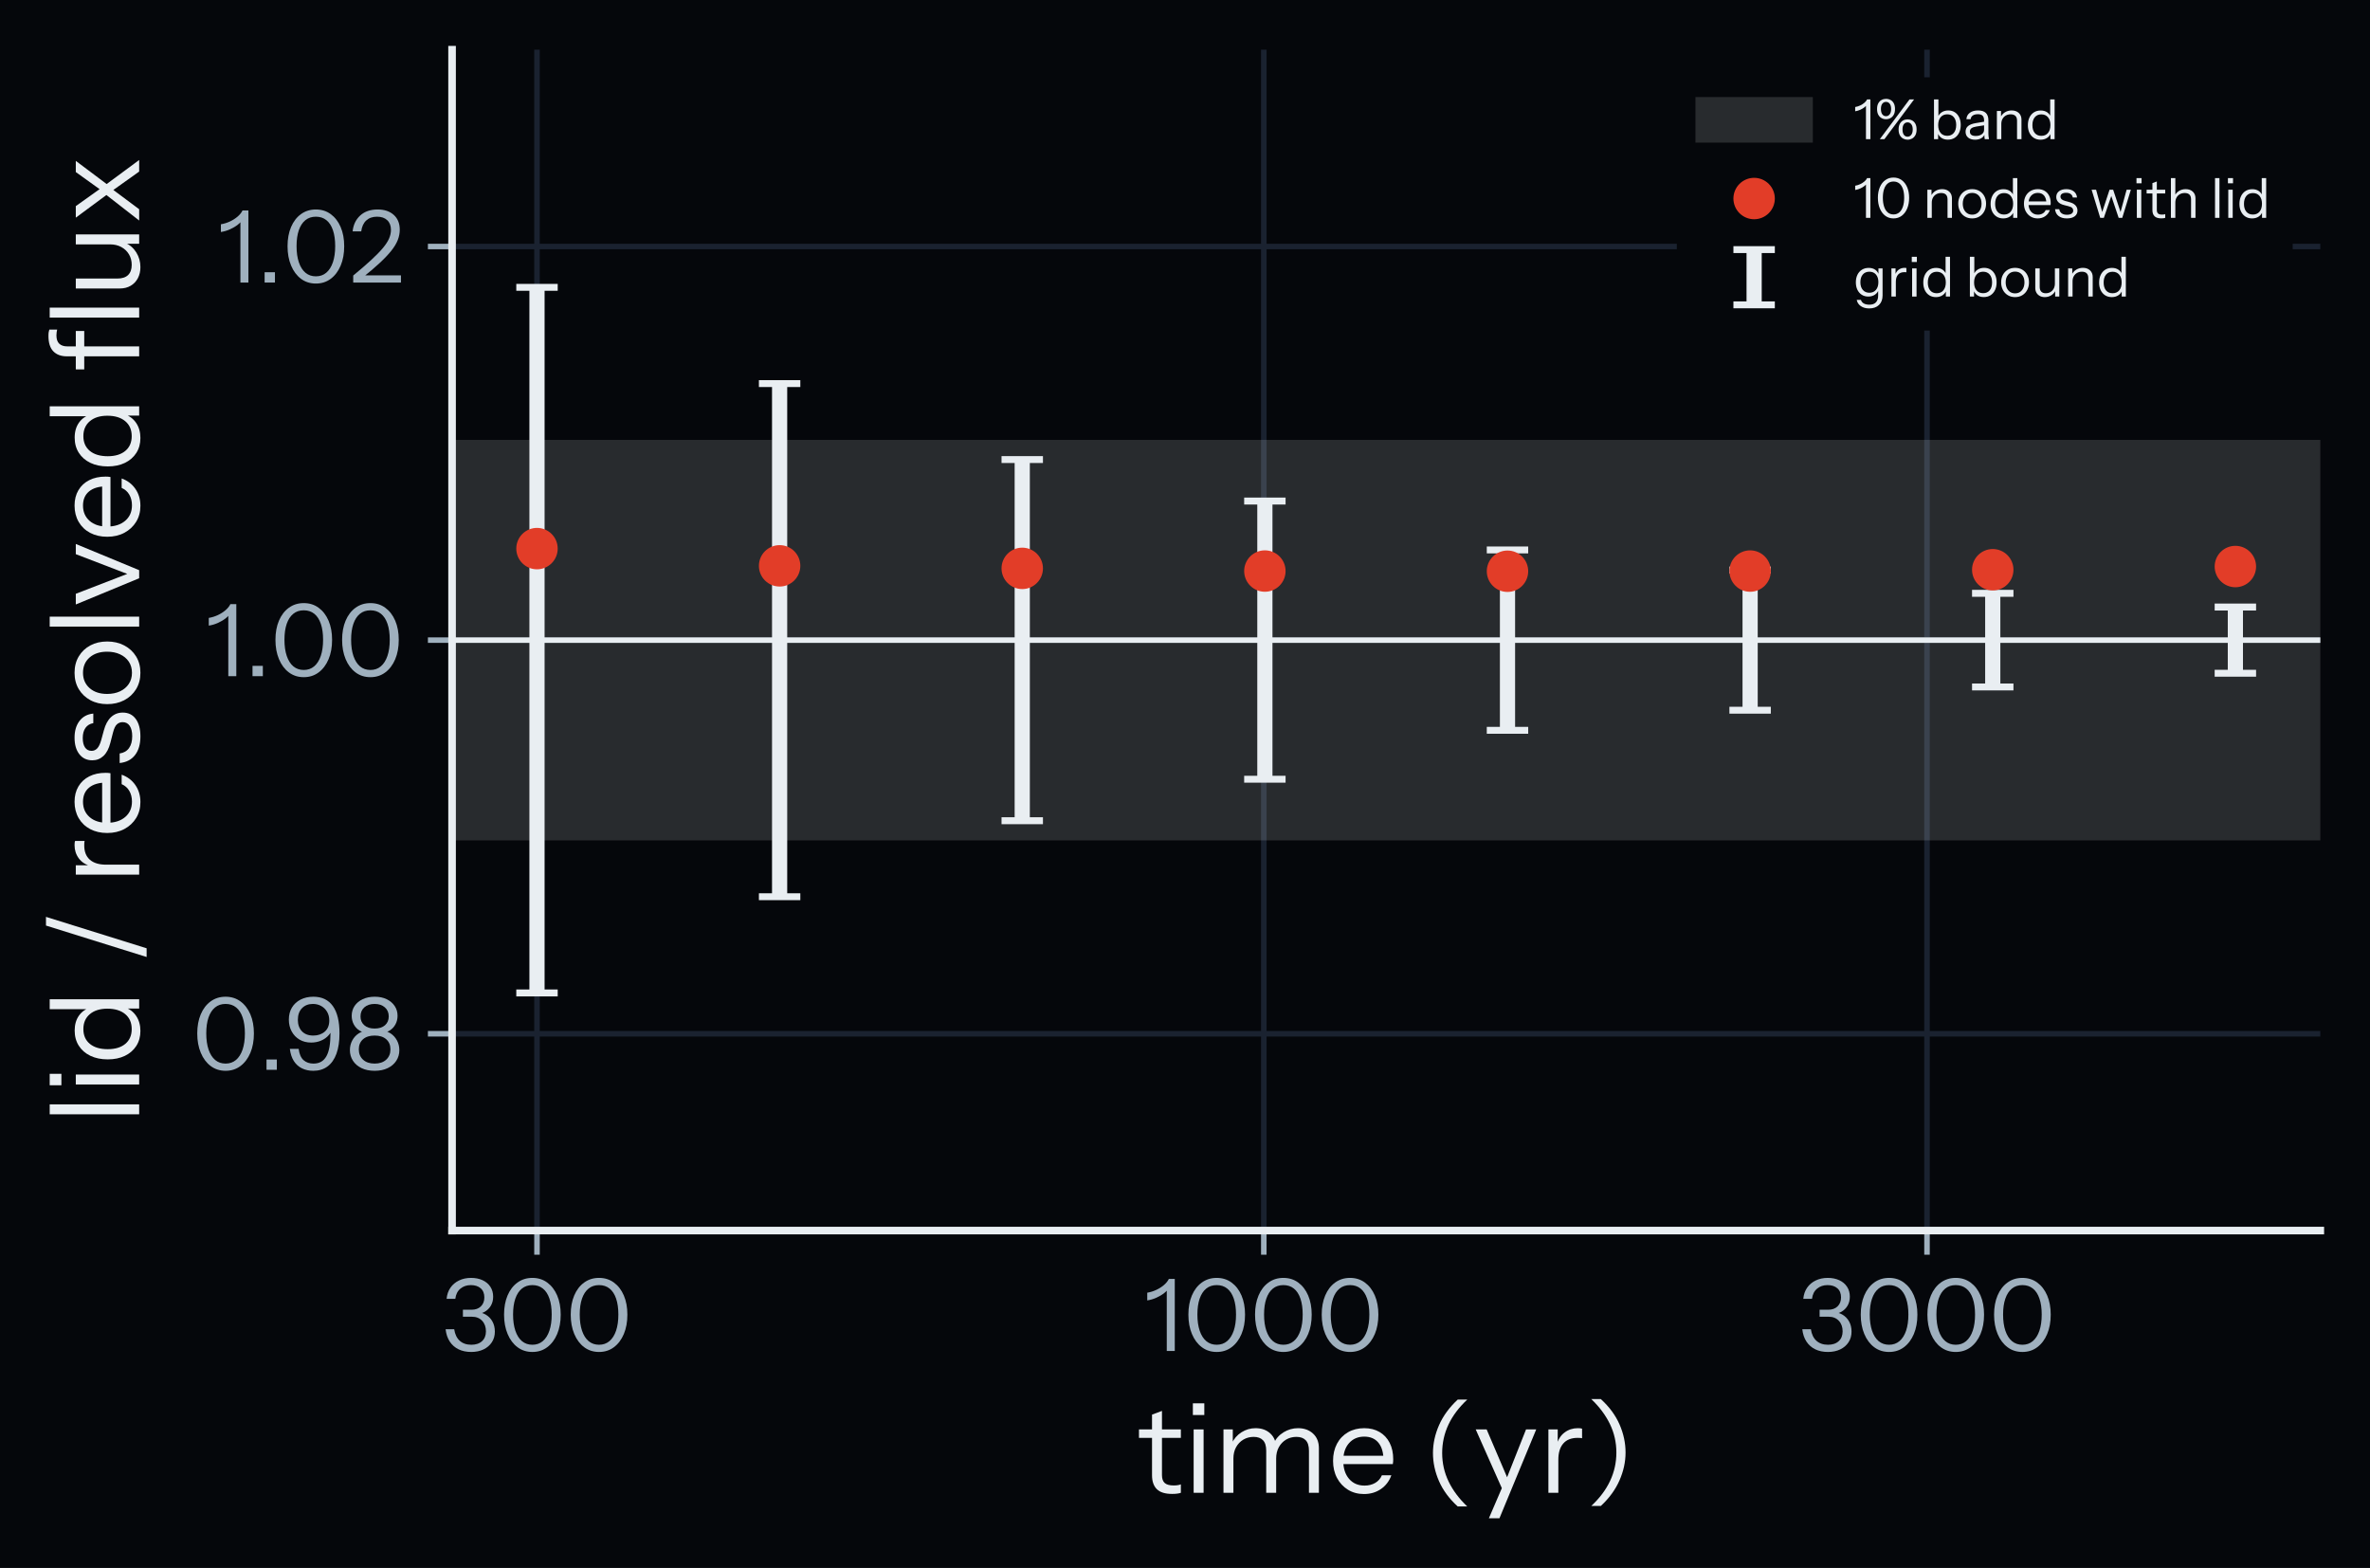
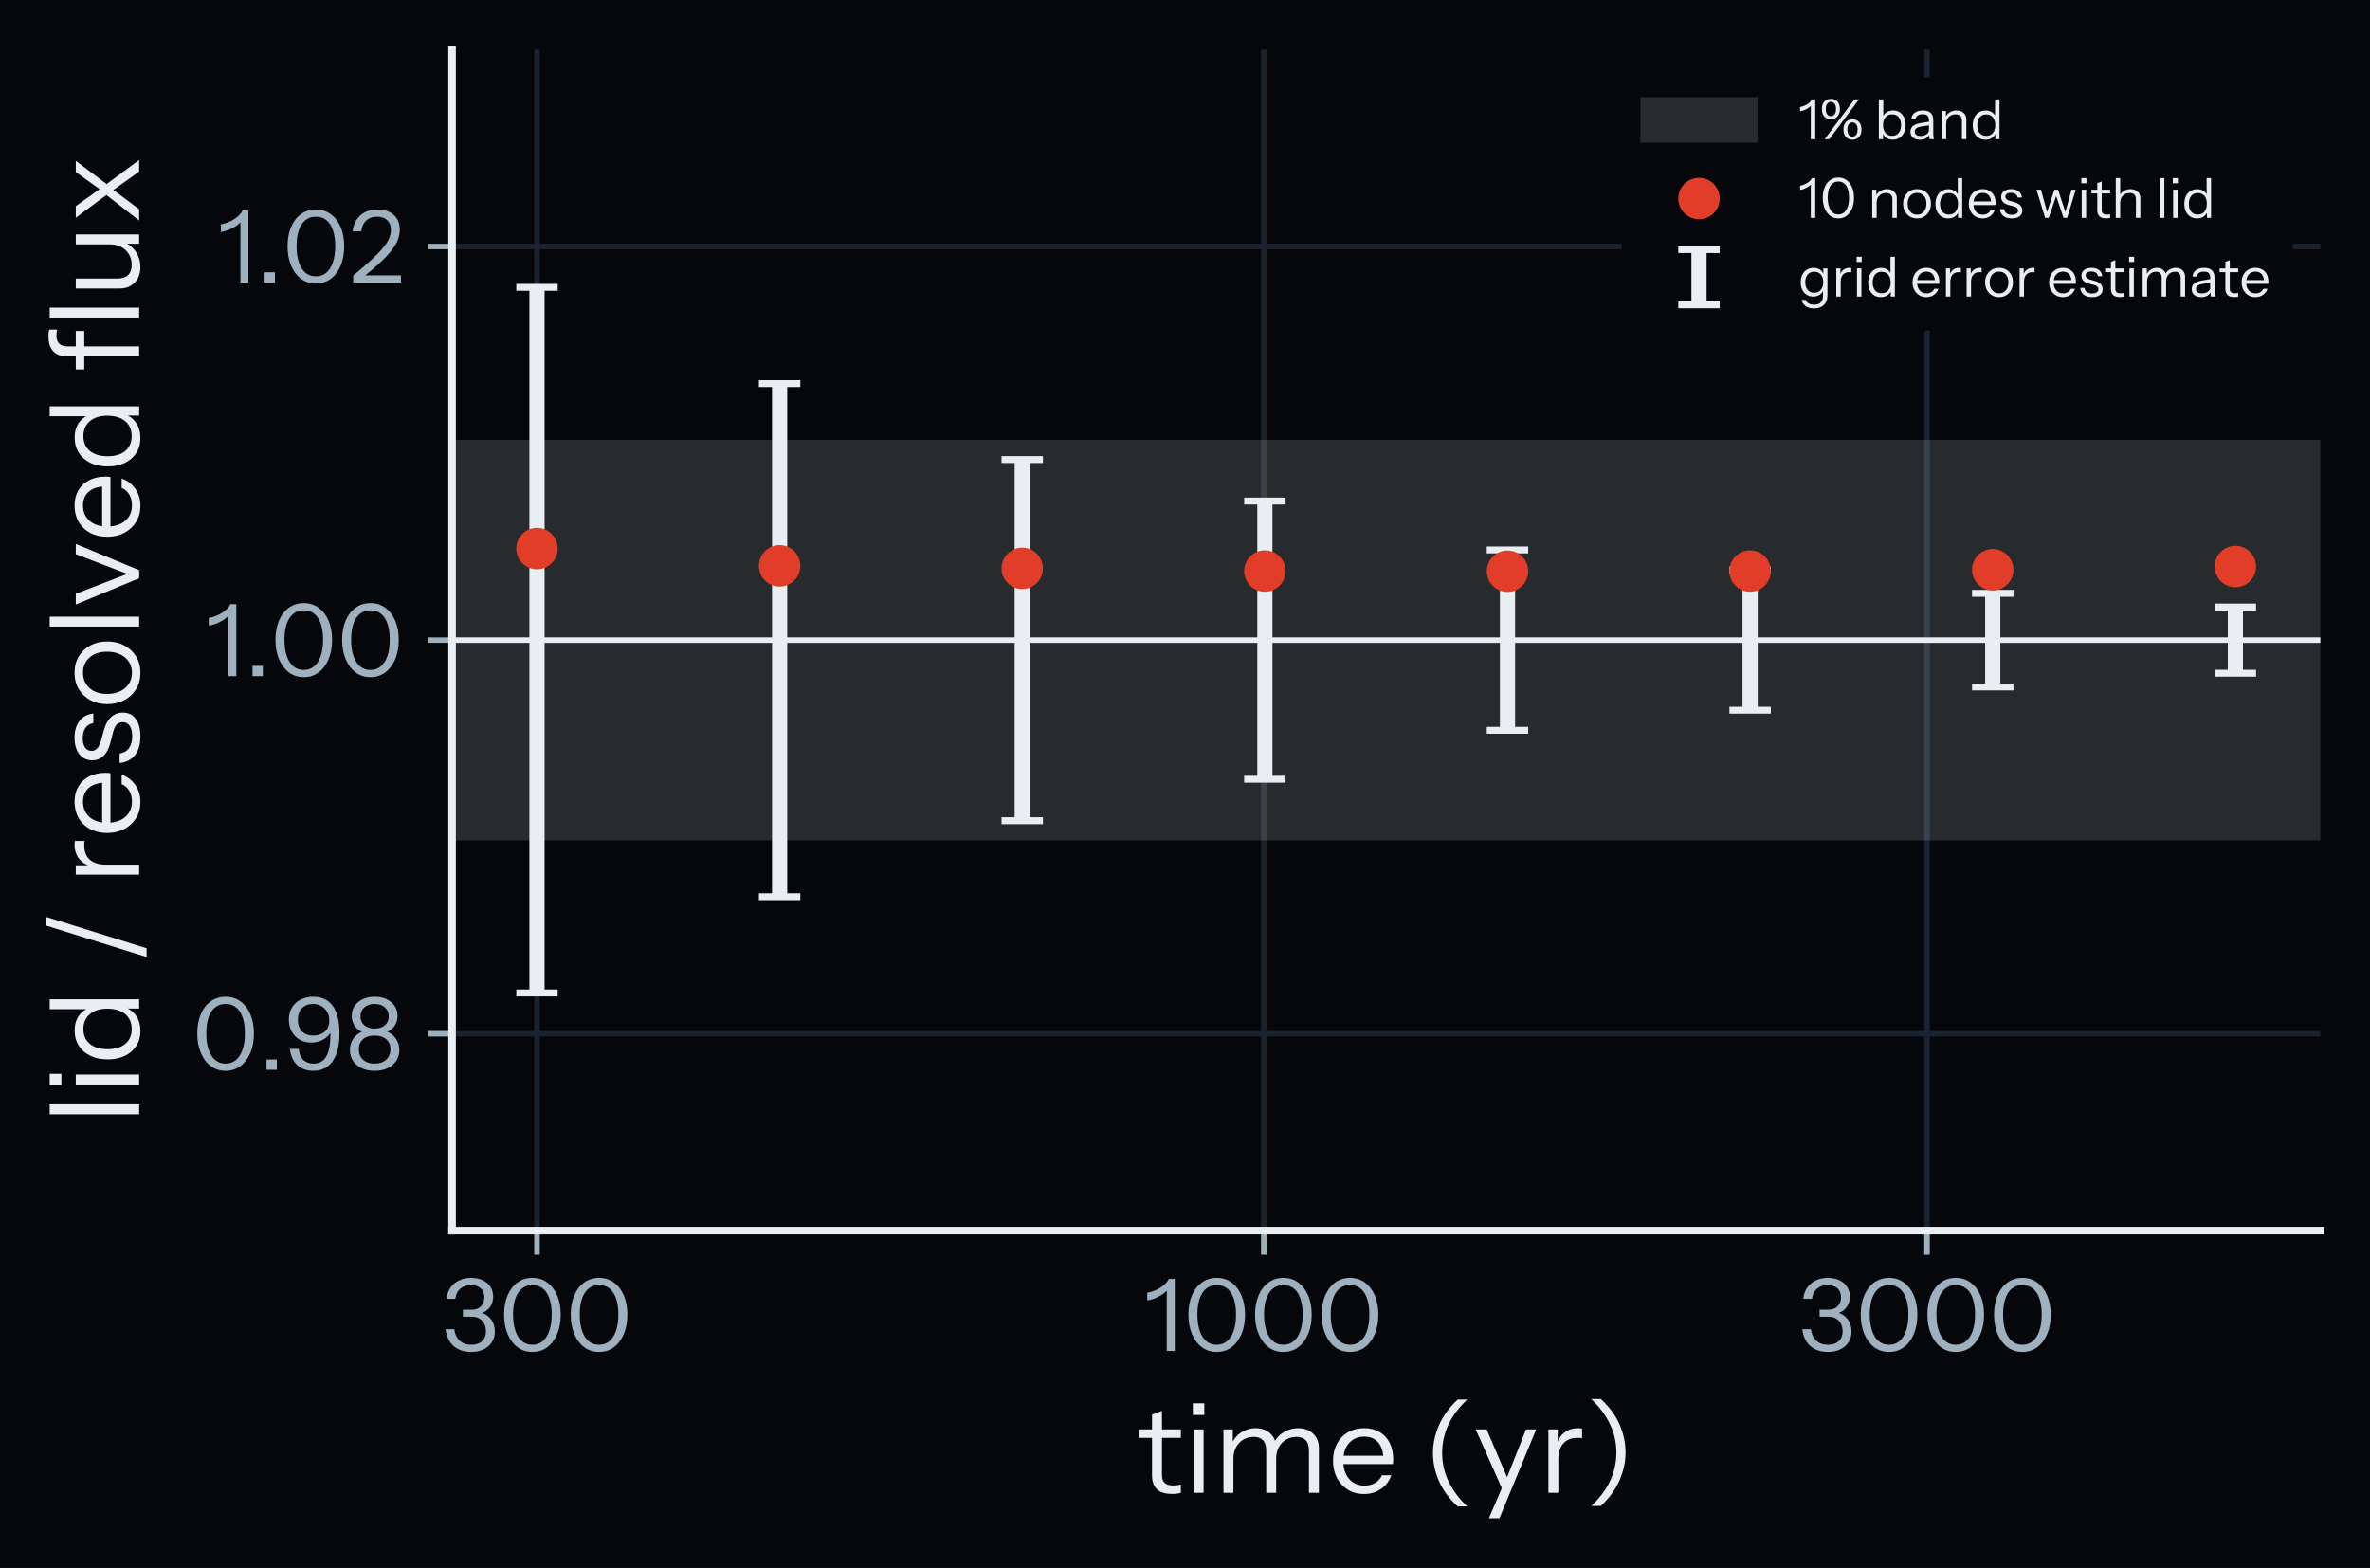
<svg xmlns="http://www.w3.org/2000/svg" xmlns:xlink="http://www.w3.org/1999/xlink" width="343.323pt" height="227.137pt" viewBox="0 0 343.323 227.137" version="1.1">
  <defs>
    <style type="text/css">*{stroke-linejoin: round; stroke-linecap: butt}</style>
  </defs>
  <g id="figure_1">
    <g id="patch_1">
      <path d="M 0 227.137  L 343.323 227.137  L 343.323 0  L 0 0  z " style="fill: #05070b" />
    </g>
    <g id="axes_1">
      <g id="patch_2">
        <path d="M 65.488 178.262  L 336.123 178.262  L 336.123 7.2  L 65.488 7.2  z " style="fill: #05070b" />
      </g>
      <g id="matplotlib.axis_1">
        <g id="xtick_1">
          <g id="line2d_1">
            <path d="M 77.79 178.262  L 77.79 7.2  " clip-path="url(#pdb73a32be3)" style="fill: none; stroke: #1a2230; stroke-width: 0.8; stroke-linecap: square" />
          </g>
          <g id="line2d_2">
            <defs>
              <path id="m2e974000b8" d="M 0 0  L 0 3.5  " style="stroke: #9fb0be; stroke-width: 0.8" />
            </defs>
            <g>
              <use xlink:href="#m2e974000b8" x="77.79" y="178.262" style="fill: #9fb0be; stroke: #9fb0be; stroke-width: 0.8" />
            </g>
          </g>
          <g id="text_1">
            <g style="fill: #9fb0be" transform="translate(63.97157 195.7018) scale(0.145 -0.145)">
              <defs>
                <path id="InstrumentSans-Regular-33" d="M 1894 -64  Q 1434 -64 1085 105  Q 736 275 521 601  Q 307 928 256 1389  L 806 1389  Q 877 909 1158 653  Q 1440 397 1901 397  Q 2336 397 2585 627  Q 2835 858 2835 1254  Q 2835 1670 2592 1929  Q 2349 2189 1939 2189  L 1363 2189  L 1363 2637  L 1920 2637  Q 2291 2637 2512 2851  Q 2733 3066 2733 3424  Q 2733 3802 2499 4006  Q 2266 4211 1869 4211  Q 1478 4211 1203 3984  Q 928 3757 877 3334  L 320 3334  Q 358 3744 563 4041  Q 768 4339 1110 4505  Q 1453 4672 1882 4672  Q 2298 4672 2618 4525  Q 2938 4378 3117 4106  Q 3296 3834 3296 3469  Q 3296 3142 3149 2892  Q 3002 2643 2749 2502  Q 2496 2362 2170 2362  L 2131 2496  Q 2522 2496 2806 2333  Q 3091 2170 3248 1888  Q 3405 1606 3405 1235  Q 3405 851 3213 556  Q 3021 262 2681 99  Q 2342 -64 1894 -64  z " transform="scale(0.015625)" />
                <path id="InstrumentSans-Regular-30" d="M 2131 -64  Q 1587 -64 1180 240  Q 774 544 547 1085  Q 320 1626 320 2323  Q 320 3021 544 3549  Q 768 4077 1177 4374  Q 1587 4672 2131 4672  Q 2675 4672 3081 4374  Q 3488 4077 3715 3549  Q 3942 3021 3942 2323  Q 3942 1619 3715 1081  Q 3488 544 3081 240  Q 2675 -64 2131 -64  z M 2131 397  Q 2522 397 2797 630  Q 3072 864 3219 1296  Q 3366 1728 3366 2330  Q 3366 2925 3222 3347  Q 3078 3770 2803 3990  Q 2528 4211 2131 4211  Q 1734 4211 1459 3987  Q 1184 3763 1040 3344  Q 896 2925 896 2330  Q 896 1728 1043 1293  Q 1190 858 1465 627  Q 1741 397 2131 397  z " transform="scale(0.015625)" />
              </defs>
              <use xlink:href="#InstrumentSans-Regular-33" />
              <use xlink:href="#InstrumentSans-Regular-30" transform="translate(57.39999 0)" />
              <use xlink:href="#InstrumentSans-Regular-30" transform="translate(124 0)" />
            </g>
          </g>
        </g>
        <g id="xtick_2">
          <g id="line2d_3">
            <path d="M 183.076 178.262  L 183.076 7.2  " clip-path="url(#pdb73a32be3)" style="fill: none; stroke: #1a2230; stroke-width: 0.8; stroke-linecap: square" />
          </g>
          <g id="line2d_4">
            <g>
              <use xlink:href="#m2e974000b8" x="183.076" y="178.262" style="fill: #9fb0be; stroke: #9fb0be; stroke-width: 0.8" />
            </g>
          </g>
          <g id="text_2">
            <g style="fill: #9fb0be" transform="translate(165.758 195.7018) scale(0.145 -0.145)">
              <defs>
                <path id="InstrumentSans-Regular-31" d="M 1440 0  L 1440 4083  L 1574 4051  Q 1498 3878 1280 3705  Q 1062 3533 777 3405  Q 493 3277 192 3232  L 192 3725  Q 493 3776 768 3904  Q 1043 4032 1257 4214  Q 1472 4397 1574 4608  L 1952 4608  L 1952 0  L 1440 0  z " transform="scale(0.015625)" />
              </defs>
              <use xlink:href="#InstrumentSans-Regular-31" />
              <use xlink:href="#InstrumentSans-Regular-30" transform="translate(39.09999 0)" />
              <use xlink:href="#InstrumentSans-Regular-30" transform="translate(105.7 0)" />
              <use xlink:href="#InstrumentSans-Regular-30" transform="translate(172.3 0)" />
            </g>
          </g>
        </g>
        <g id="xtick_3">
          <g id="line2d_5">
            <path d="M 279.15 178.262  L 279.15 7.2  " clip-path="url(#pdb73a32be3)" style="fill: none; stroke: #1a2230; stroke-width: 0.8; stroke-linecap: square" />
          </g>
          <g id="line2d_6">
            <g>
              <use xlink:href="#m2e974000b8" x="279.15" y="178.262" style="fill: #9fb0be; stroke: #9fb0be; stroke-width: 0.8" />
            </g>
          </g>
          <g id="text_3">
            <g style="fill: #9fb0be" transform="translate(260.5035 195.7018) scale(0.145 -0.145)">
              <use xlink:href="#InstrumentSans-Regular-33" />
              <use xlink:href="#InstrumentSans-Regular-30" transform="translate(57.39999 0)" />
              <use xlink:href="#InstrumentSans-Regular-30" transform="translate(124 0)" />
              <use xlink:href="#InstrumentSans-Regular-30" transform="translate(190.6 0)" />
            </g>
          </g>
        </g>
        <g id="text_4">
          <g style="fill: #e9eef2" transform="translate(164.6886 216.2474) scale(0.18 -0.18)">
            <defs>
              <path id="InstrumentSans-Regular-74" d="M 1818 -58  Q 1274 -58 1027 188  Q 781 435 781 902  L 781 4026  L 1293 4218  L 1293 909  Q 1293 634 1433 506  Q 1574 378 1894 378  Q 2022 378 2115 394  Q 2208 410 2266 435  L 2266 0  Q 2202 -26 2083 -42  Q 1965 -58 1818 -58  z M 109 2829  L 109 3264  L 2266 3264  L 2266 2829  L 109 2829  z " transform="scale(0.015625)" />
              <path id="InstrumentSans-Regular-69" d="M 512 0  L 512 3264  L 1024 3264  L 1024 0  L 512 0  z M 472 4006  L 472 4608  L 1061 4608  L 1061 4006  L 472 4006  z " transform="scale(0.015625)" />
              <path id="InstrumentSans-Regular-6d" d="M 512 0  L 512 3264  L 992 3264  L 992 2496  L 1024 2496  L 1024 0  L 512 0  z M 2714 0  L 2714 2163  Q 2714 2534 2547 2707  Q 2381 2880 2067 2880  Q 1773 2880 1536 2739  Q 1299 2598 1161 2348  Q 1024 2099 1024 1766  L 941 2541  Q 1107 2906 1440 3117  Q 1773 3328 2163 3328  Q 2637 3328 2931 3049  Q 3226 2771 3226 2298  L 3226 0  L 2714 0  z M 4915 0  L 4915 2163  Q 4915 2534 4748 2707  Q 4582 2880 4269 2880  Q 3974 2880 3737 2739  Q 3501 2598 3363 2348  Q 3226 2099 3226 1766  L 3098 2541  Q 3264 2906 3609 3117  Q 3955 3328 4352 3328  Q 4826 3328 5126 3049  Q 5427 2771 5427 2298  L 5427 0  L 4915 0  z " transform="scale(0.015625)" />
              <path id="InstrumentSans-Regular-65" d="M 1850 -64  Q 1382 -64 1024 157  Q 666 378 461 762  Q 256 1146 256 1645  Q 256 2144 457 2525  Q 659 2906 1024 3117  Q 1389 3328 1862 3328  Q 2317 3328 2653 3129  Q 2989 2931 3171 2572  Q 3354 2214 3354 1728  Q 3354 1664 3350 1606  Q 3347 1549 3334 1478  L 640 1478  L 640 1907  L 3021 1907  L 2854 1670  Q 2854 2259 2595 2576  Q 2336 2893 1862 2893  Q 1376 2893 1078 2557  Q 781 2221 781 1651  Q 781 1069 1078 720  Q 1376 371 1875 371  Q 2189 371 2425 508  Q 2662 646 2771 902  L 3258 902  Q 3098 454 2723 195  Q 2349 -64 1850 -64  z " transform="scale(0.015625)" />
              <path id="InstrumentSans-Regular-20" transform="scale(0.015625)" />
              <path id="InstrumentSans-Regular-28" d="M 1786 -704  Q 1133 -109 822 601  Q 512 1312 512 2048  Q 512 2771 825 3484  Q 1139 4198 1786 4800  L 2278 4800  Q 1632 4198 1309 3510  Q 986 2822 986 2048  Q 986 1267 1318 579  Q 1651 -109 2278 -704  L 1786 -704  z " transform="scale(0.015625)" />
              <path id="InstrumentSans-Regular-79" d="M 794 -1312  L 1523 384  L 1638 563  L 2707 3264  L 3232 3264  L 1338 -1312  L 794 -1312  z M 1581 -32  L 115 3264  L 678 3264  L 1939 314  L 1581 -32  z " transform="scale(0.015625)" />
              <path id="InstrumentSans-Regular-72" d="M 512 0  L 512 3264  L 992 3264  L 992 2432  L 1024 2432  L 1024 0  L 512 0  z M 1024 1702  L 941 2477  Q 1056 2893 1350 3110  Q 1645 3328 2029 3328  Q 2189 3328 2246 3302  L 2246 2810  Q 2214 2822 2156 2825  Q 2099 2829 2016 2829  Q 1530 2829 1277 2537  Q 1024 2246 1024 1702  z " transform="scale(0.015625)" />
              <path id="InstrumentSans-Regular-29" d="M 813 4826  Q 1466 4230 1776 3520  Q 2086 2810 2086 2074  Q 2086 1350 1772 636  Q 1459 -77 813 -678  L 320 -678  Q 966 -77 1289 611  Q 1613 1299 1613 2074  Q 1613 2854 1280 3542  Q 947 4230 320 4826  L 813 4826  z " transform="scale(0.015625)" />
            </defs>
            <use xlink:href="#InstrumentSans-Regular-74" />
            <use xlink:href="#InstrumentSans-Regular-69" transform="translate(37.7 0)" />
            <use xlink:href="#InstrumentSans-Regular-6d" transform="translate(61.69998 0)" />
            <use xlink:href="#InstrumentSans-Regular-65" transform="translate(153.9 0)" />
            <use xlink:href="#InstrumentSans-Regular-20" transform="translate(210.3 0)" />
            <use xlink:href="#InstrumentSans-Regular-28" transform="translate(230.2999 0)" />
            <use xlink:href="#InstrumentSans-Regular-79" transform="translate(270.8999 0)" />
            <use xlink:href="#InstrumentSans-Regular-72" transform="translate(323.1999 0)" />
            <use xlink:href="#InstrumentSans-Regular-29" transform="translate(360.6999 0)" />
          </g>
        </g>
      </g>
      <g id="matplotlib.axis_2">
        <g id="ytick_1">
          <g id="line2d_7">
            <path d="M 65.488 149.752  L 336.123 149.752  " clip-path="url(#pdb73a32be3)" style="fill: none; stroke: #1a2230; stroke-width: 0.8; stroke-linecap: square" />
          </g>
          <g id="line2d_8">
            <defs>
              <path id="m2f46859ac6" d="M 0 0  L -3.5 0  " style="stroke: #9fb0be; stroke-width: 0.8" />
            </defs>
            <g>
              <use xlink:href="#m2f46859ac6" x="65.488" y="149.752" style="fill: #9fb0be; stroke: #9fb0be; stroke-width: 0.8" />
            </g>
          </g>
          <g id="text_5">
            <g style="fill: #9fb0be" transform="translate(27.85 154.9715) scale(0.145 -0.145)">
              <defs>
                <path id="InstrumentSans-Regular-2e" d="M 486 0  L 486 659  L 1146 659  L 1146 0  L 486 0  z " transform="scale(0.015625)" />
                <path id="InstrumentSans-Regular-39" d="M 1843 -64  Q 1440 -64 1120 93  Q 800 250 601 560  Q 403 870 346 1338  L 909 1338  Q 973 838 1222 617  Q 1472 397 1856 397  Q 2138 397 2342 512  Q 2547 627 2681 864  Q 2816 1101 2880 1469  Q 2944 1837 2944 2342  L 2944 2758  L 3091 2739  Q 3034 2445 2835 2217  Q 2637 1990 2342 1865  Q 2048 1741 1709 1741  Q 1286 1741 966 1929  Q 646 2118 464 2451  Q 282 2784 282 3206  Q 282 3654 480 3980  Q 678 4307 1033 4489  Q 1389 4672 1850 4672  Q 2669 4672 3094 4077  Q 3520 3482 3520 2330  Q 3520 1562 3325 1027  Q 3130 493 2755 214  Q 2381 -64 1843 -64  z M 1843 2189  Q 2285 2189 2576 2438  Q 2867 2688 2867 3155  Q 2867 3469 2729 3705  Q 2592 3942 2355 4076  Q 2118 4211 1818 4211  Q 1389 4211 1123 3939  Q 858 3667 858 3194  Q 858 2739 1117 2464  Q 1376 2189 1843 2189  z " transform="scale(0.015625)" />
                <path id="InstrumentSans-Regular-38" d="M 1862 -64  Q 1376 -64 1021 109  Q 666 282 474 582  Q 282 883 282 1254  Q 282 1600 435 1881  Q 589 2163 848 2329  Q 1107 2496 1421 2496  L 1434 2362  Q 1139 2362 902 2506  Q 666 2650 531 2899  Q 397 3149 397 3450  Q 397 3808 582 4083  Q 768 4358 1101 4515  Q 1434 4672 1869 4672  Q 2304 4672 2630 4515  Q 2957 4358 3142 4083  Q 3328 3808 3328 3456  Q 3328 3149 3193 2902  Q 3059 2656 2822 2509  Q 2586 2362 2285 2362  L 2304 2496  Q 2624 2496 2880 2329  Q 3136 2163 3289 1881  Q 3443 1600 3443 1254  Q 3443 883 3251 582  Q 3059 282 2704 109  Q 2349 -64 1862 -64  z M 1862 397  Q 2330 397 2602 646  Q 2874 896 2874 1306  Q 2874 1715 2605 1952  Q 2336 2189 1862 2189  Q 1389 2189 1120 1952  Q 851 1715 851 1306  Q 851 896 1123 646  Q 1395 397 1862 397  z M 1862 2637  Q 2285 2637 2525 2848  Q 2765 3059 2765 3411  Q 2765 3776 2515 3993  Q 2266 4211 1862 4211  Q 1453 4211 1206 3993  Q 960 3776 960 3411  Q 960 3059 1203 2848  Q 1446 2637 1862 2637  z " transform="scale(0.015625)" />
              </defs>
              <use xlink:href="#InstrumentSans-Regular-30" />
              <use xlink:href="#InstrumentSans-Regular-2e" transform="translate(66.59999 0)" />
              <use xlink:href="#InstrumentSans-Regular-39" transform="translate(92.09998 0)" />
              <use xlink:href="#InstrumentSans-Regular-38" transform="translate(153.1 0)" />
            </g>
          </g>
        </g>
        <g id="ytick_2">
          <g id="line2d_9">
            <path d="M 65.488 92.731  L 336.123 92.731  " clip-path="url(#pdb73a32be3)" style="fill: none; stroke: #1a2230; stroke-width: 0.8; stroke-linecap: square" />
          </g>
          <g id="line2d_10">
            <g>
              <use xlink:href="#m2f46859ac6" x="65.488" y="92.731" style="fill: #9fb0be; stroke: #9fb0be; stroke-width: 0.8" />
            </g>
          </g>
          <g id="text_6">
            <g style="fill: #9fb0be" transform="translate(29.80977 97.95091) scale(0.145 -0.145)">
              <use xlink:href="#InstrumentSans-Regular-31" />
              <use xlink:href="#InstrumentSans-Regular-2e" transform="translate(39.09999 0)" />
              <use xlink:href="#InstrumentSans-Regular-30" transform="translate(64.59998 0)" />
              <use xlink:href="#InstrumentSans-Regular-30" transform="translate(131.2 0)" />
            </g>
          </g>
        </g>
        <g id="ytick_3">
          <g id="line2d_11">
            <path d="M 65.488 35.71  L 336.123 35.71  " clip-path="url(#pdb73a32be3)" style="fill: none; stroke: #1a2230; stroke-width: 0.8; stroke-linecap: square" />
          </g>
          <g id="line2d_12">
            <g>
              <use xlink:href="#m2f46859ac6" x="65.488" y="35.71" style="fill: #9fb0be; stroke: #9fb0be; stroke-width: 0.8" />
            </g>
          </g>
          <g id="text_7">
            <g style="fill: #9fb0be" transform="translate(31.56336 40.9303) scale(0.145 -0.145)">
              <defs>
                <path id="InstrumentSans-Regular-32" d="M 256 0  L 256 448  Q 947 1018 1411 1446  Q 1875 1875 2153 2208  Q 2432 2541 2550 2819  Q 2669 3098 2669 3366  Q 2669 3763 2432 3987  Q 2195 4211 1779 4211  Q 1350 4211 1088 3968  Q 826 3725 768 3270  L 218 3270  Q 282 3898 701 4285  Q 1120 4672 1818 4672  Q 2464 4672 2848 4326  Q 3232 3981 3232 3379  Q 3232 3053 3107 2726  Q 2982 2400 2697 2041  Q 2413 1683 1949 1251  Q 1485 819 800 275  L 678 461  L 3309 461  L 3309 0  L 256 0  z " transform="scale(0.015625)" />
              </defs>
              <use xlink:href="#InstrumentSans-Regular-31" />
              <use xlink:href="#InstrumentSans-Regular-2e" transform="translate(39.09999 0)" />
              <use xlink:href="#InstrumentSans-Regular-30" transform="translate(64.59998 0)" />
              <use xlink:href="#InstrumentSans-Regular-32" transform="translate(131.2 0)" />
            </g>
          </g>
        </g>
        <g id="text_8">
          <g style="fill: #e9eef2" transform="translate(20.16 162.8592) rotate(-90) scale(0.18 -0.18)">
            <defs>
              <path id="InstrumentSans-Regular-6c" d="M 512 0  L 512 4608  L 1024 4608  L 1024 0  L 512 0  z " transform="scale(0.015625)" />
              <path id="InstrumentSans-Regular-64" d="M 2886 0  L 2886 762  L 2950 742  Q 2829 371 2505 153  Q 2182 -64 1734 -64  Q 1293 -64 963 147  Q 634 358 451 736  Q 269 1114 269 1619  Q 269 2131 454 2515  Q 640 2899 973 3110  Q 1306 3322 1754 3322  Q 2214 3322 2528 3098  Q 2842 2874 2957 2464  L 2854 2451  L 2854 4608  L 3366 4608  L 3366 0  L 2886 0  z M 1830 384  Q 2323 384 2601 720  Q 2880 1056 2880 1638  Q 2880 2208 2598 2541  Q 2317 2874 1830 2874  Q 1344 2874 1069 2541  Q 794 2208 794 1619  Q 794 1043 1069 713  Q 1344 384 1830 384  z " transform="scale(0.015625)" />
              <path id="InstrumentSans-Regular-2f" d="M 384 -384  L 2003 4800  L 2451 4800  L 832 -384  L 384 -384  z " transform="scale(0.015625)" />
              <path id="InstrumentSans-Regular-73" d="M 1619 -64  Q 1018 -64 659 214  Q 301 493 250 1005  L 742 1005  Q 787 691 1017 524  Q 1248 358 1632 358  Q 1971 358 2163 486  Q 2355 614 2355 851  Q 2355 1018 2246 1142  Q 2138 1267 1811 1350  L 1286 1485  Q 838 1600 614 1840  Q 390 2080 390 2413  Q 390 2835 704 3081  Q 1018 3328 1555 3328  Q 2086 3328 2419 3072  Q 2752 2816 2797 2362  L 2304 2362  Q 2259 2624 2060 2765  Q 1862 2906 1536 2906  Q 1222 2906 1049 2787  Q 877 2669 877 2451  Q 877 2285 1001 2163  Q 1126 2042 1421 1958  L 1933 1818  Q 2387 1696 2617 1446  Q 2848 1197 2848 845  Q 2848 416 2521 176  Q 2195 -64 1619 -64  z " transform="scale(0.015625)" />
              <path id="InstrumentSans-Regular-6f" d="M 1869 -64  Q 1389 -64 1024 160  Q 659 384 457 771  Q 256 1158 256 1645  Q 256 2138 461 2515  Q 666 2893 1027 3110  Q 1389 3328 1869 3328  Q 2355 3328 2716 3110  Q 3078 2893 3280 2515  Q 3482 2138 3482 1645  Q 3482 1158 3280 771  Q 3078 384 2716 160  Q 2355 -64 1869 -64  z M 1869 371  Q 2202 371 2445 534  Q 2688 698 2822 986  Q 2957 1274 2957 1651  Q 2957 2214 2659 2553  Q 2362 2893 1869 2893  Q 1382 2893 1081 2553  Q 781 2214 781 1651  Q 781 1274 915 986  Q 1050 698 1296 534  Q 1542 371 1869 371  z " transform="scale(0.015625)" />
              <path id="InstrumentSans-Regular-76" d="M 1466 0  L 115 3264  L 666 3264  L 1792 346  L 1587 346  L 2707 3264  L 3232 3264  L 1882 0  L 1466 0  z " transform="scale(0.015625)" />
              <path id="InstrumentSans-Regular-66" d="M 781 0  L 781 3725  Q 781 4173 1040 4422  Q 1299 4672 1830 4672  Q 1958 4672 2032 4659  Q 2106 4646 2157 4627  L 2157 4224  Q 2112 4237 2032 4249  Q 1952 4262 1862 4262  Q 1568 4262 1430 4115  Q 1293 3968 1293 3699  L 1293 0  L 781 0  z M 109 2829  L 109 3264  L 2086 3264  L 2086 2829  L 109 2829  z " transform="scale(0.015625)" />
              <path id="InstrumentSans-Regular-75" d="M 1574 -64  Q 1254 -64 1004 67  Q 755 198 614 438  Q 474 678 474 992  L 474 3264  L 986 3264  L 986 1126  Q 986 755 1168 569  Q 1350 384 1690 384  Q 1997 384 2233 525  Q 2470 666 2608 918  Q 2746 1171 2746 1498  L 2829 723  Q 2669 358 2329 147  Q 1990 -64 1574 -64  z M 2778 0  L 2778 768  L 2746 768  L 2746 3264  L 3258 3264  L 3258 0  L 2778 0  z " transform="scale(0.015625)" />
              <path id="InstrumentSans-Regular-78" d="M 2726 0  L 1645 1517  L 352 3264  L 947 3264  L 1946 1862  L 3322 0  L 2726 0  z M 1677 1837  L 2701 3264  L 3277 3264  L 1946 1491  L 1677 1837  z M 1894 1485  L 787 0  L 205 0  L 1645 1850  L 1894 1485  z " transform="scale(0.015625)" />
            </defs>
            <use xlink:href="#InstrumentSans-Regular-6c" />
            <use xlink:href="#InstrumentSans-Regular-69" transform="translate(23.99998 0)" />
            <use xlink:href="#InstrumentSans-Regular-64" transform="translate(47.99997 0)" />
            <use xlink:href="#InstrumentSans-Regular-20" transform="translate(108.6 0)" />
            <use xlink:href="#InstrumentSans-Regular-2f" transform="translate(128.5999 0)" />
            <use xlink:href="#InstrumentSans-Regular-20" transform="translate(172.8999 0)" />
            <use xlink:href="#InstrumentSans-Regular-72" transform="translate(192.8999 0)" />
            <use xlink:href="#InstrumentSans-Regular-65" transform="translate(230.3999 0)" />
            <use xlink:href="#InstrumentSans-Regular-73" transform="translate(286.7999 0)" />
            <use xlink:href="#InstrumentSans-Regular-6f" transform="translate(334.0999 0)" />
            <use xlink:href="#InstrumentSans-Regular-6c" transform="translate(392.4999 0)" />
            <use xlink:href="#InstrumentSans-Regular-76" transform="translate(416.4999 0)" />
            <use xlink:href="#InstrumentSans-Regular-65" transform="translate(468.7998 0)" />
            <use xlink:href="#InstrumentSans-Regular-64" transform="translate(525.1998 0)" />
            <use xlink:href="#InstrumentSans-Regular-20" transform="translate(585.7998 0)" />
            <use xlink:href="#InstrumentSans-Regular-66" transform="translate(605.7998 0)" />
            <use xlink:href="#InstrumentSans-Regular-6c" transform="translate(641.1998 0)" />
            <use xlink:href="#InstrumentSans-Regular-75" transform="translate(665.1998 0)" />
            <use xlink:href="#InstrumentSans-Regular-78" transform="translate(724.0998 0)" />
          </g>
        </g>
      </g>
      <g id="patch_3">
        <path d="M 65.488 121.241  L 336.123 121.241  L 336.123 64.221  L 65.488 64.221  z " clip-path="url(#pdb73a32be3)" style="fill: #f2f5f7; opacity: 0.15; stroke: #f2f5f7; stroke-linejoin: miter" />
      </g>
      <g id="line2d_13">
        <path d="M 65.488 92.731  L 336.123 92.731  " clip-path="url(#pdb73a32be3)" style="fill: none; stroke: #e9eef2; stroke-width: 0.8; stroke-linecap: square" />
      </g>
      <g id="LineCollection_1">
        <path d="M 77.79 143.838  L 77.79 41.624  " clip-path="url(#pdb73a32be3)" style="fill: none; stroke: #e9eef2; stroke-width: 2.2" />
        <path d="M 112.937 129.896  L 112.937 55.566  " clip-path="url(#pdb73a32be3)" style="fill: none; stroke: #e9eef2; stroke-width: 2.2" />
        <path d="M 148.084 118.89  L 148.084 66.572  " clip-path="url(#pdb73a32be3)" style="fill: none; stroke: #e9eef2; stroke-width: 2.2" />
        <path d="M 183.232 112.879  L 183.232 72.583  " clip-path="url(#pdb73a32be3)" style="fill: none; stroke: #e9eef2; stroke-width: 2.2" />
        <path d="M 218.379 105.794  L 218.379 79.668  " clip-path="url(#pdb73a32be3)" style="fill: none; stroke: #e9eef2; stroke-width: 2.2" />
        <path d="M 253.526 102.884  L 253.526 82.578  " clip-path="url(#pdb73a32be3)" style="fill: none; stroke: #e9eef2; stroke-width: 2.2" />
        <path d="M 288.674 99.512  L 288.674 85.95  " clip-path="url(#pdb73a32be3)" style="fill: none; stroke: #e9eef2; stroke-width: 2.2" />
        <path d="M 323.821 97.525  L 323.821 87.937  " clip-path="url(#pdb73a32be3)" style="fill: none; stroke: #e9eef2; stroke-width: 2.2" />
      </g>
      <g id="line2d_14">
        <defs>
          <path id="mf1debffec0" d="M 3 0  L -3 -0  " style="stroke: #e9eef2" />
        </defs>
        <g clip-path="url(#pdb73a32be3)">
          <use xlink:href="#mf1debffec0" x="77.79" y="143.838" style="fill: #e9eef2; stroke: #e9eef2" />
          <use xlink:href="#mf1debffec0" x="112.937" y="129.896" style="fill: #e9eef2; stroke: #e9eef2" />
          <use xlink:href="#mf1debffec0" x="148.084" y="118.89" style="fill: #e9eef2; stroke: #e9eef2" />
          <use xlink:href="#mf1debffec0" x="183.232" y="112.879" style="fill: #e9eef2; stroke: #e9eef2" />
          <use xlink:href="#mf1debffec0" x="218.379" y="105.794" style="fill: #e9eef2; stroke: #e9eef2" />
          <use xlink:href="#mf1debffec0" x="253.526" y="102.884" style="fill: #e9eef2; stroke: #e9eef2" />
          <use xlink:href="#mf1debffec0" x="288.674" y="99.512" style="fill: #e9eef2; stroke: #e9eef2" />
          <use xlink:href="#mf1debffec0" x="323.821" y="97.525" style="fill: #e9eef2; stroke: #e9eef2" />
        </g>
      </g>
      <g id="line2d_15">
        <g clip-path="url(#pdb73a32be3)">
          <use xlink:href="#mf1debffec0" x="77.79" y="41.624" style="fill: #e9eef2; stroke: #e9eef2" />
          <use xlink:href="#mf1debffec0" x="112.937" y="55.566" style="fill: #e9eef2; stroke: #e9eef2" />
          <use xlink:href="#mf1debffec0" x="148.084" y="66.572" style="fill: #e9eef2; stroke: #e9eef2" />
          <use xlink:href="#mf1debffec0" x="183.232" y="72.583" style="fill: #e9eef2; stroke: #e9eef2" />
          <use xlink:href="#mf1debffec0" x="218.379" y="79.668" style="fill: #e9eef2; stroke: #e9eef2" />
          <use xlink:href="#mf1debffec0" x="253.526" y="82.578" style="fill: #e9eef2; stroke: #e9eef2" />
          <use xlink:href="#mf1debffec0" x="288.674" y="85.95" style="fill: #e9eef2; stroke: #e9eef2" />
          <use xlink:href="#mf1debffec0" x="323.821" y="87.937" style="fill: #e9eef2; stroke: #e9eef2" />
        </g>
      </g>
      <g id="line2d_16">
        <defs>
          <path id="m86276f1368" d="M 0 2.5  C 0.663 2.5 1.299 2.237 1.768 1.768  C 2.237 1.299 2.5 0.663 2.5 0  C 2.5 -0.663 2.237 -1.299 1.768 -1.768  C 1.299 -2.237 0.663 -2.5 0 -2.5  C -0.663 -2.5 -1.299 -2.237 -1.768 -1.768  C -2.237 -1.299 -2.5 -0.663 -2.5 0  C -2.5 0.663 -2.237 1.299 -1.768 1.768  C -1.299 2.237 -0.663 2.5 0 2.5  z " style="stroke: #e23d28" />
        </defs>
        <g clip-path="url(#pdb73a32be3)">
          <use xlink:href="#m86276f1368" x="77.79" y="79.471" style="fill: #e23d28; stroke: #e23d28" />
          <use xlink:href="#m86276f1368" x="112.937" y="81.968" style="fill: #e23d28; stroke: #e23d28" />
          <use xlink:href="#m86276f1368" x="148.084" y="82.334" style="fill: #e23d28; stroke: #e23d28" />
          <use xlink:href="#m86276f1368" x="183.232" y="82.723" style="fill: #e23d28; stroke: #e23d28" />
          <use xlink:href="#m86276f1368" x="218.379" y="82.75" style="fill: #e23d28; stroke: #e23d28" />
          <use xlink:href="#m86276f1368" x="253.526" y="82.725" style="fill: #e23d28; stroke: #e23d28" />
          <use xlink:href="#m86276f1368" x="288.674" y="82.533" style="fill: #e23d28; stroke: #e23d28" />
          <use xlink:href="#m86276f1368" x="323.821" y="82.069" style="fill: #e23d28; stroke: #e23d28" />
        </g>
      </g>
      <g id="patch_4">
        <path d="M 65.488 178.262  L 65.488 7.2  " style="fill: none; stroke: #e9eef2; stroke-width: 1.1; stroke-linejoin: miter; stroke-linecap: square" />
      </g>
      <g id="patch_5">
        <path d="M 65.488 178.262  L 336.123 178.262  " style="fill: none; stroke: #e9eef2; stroke-width: 1.1; stroke-linejoin: miter; stroke-linecap: square" />
      </g>
      <g id="legend_1">
        <g id="patch_6">
-           <path d="M 244.506 47.88  L 330.523 47.88  Q 332.123 47.88 332.123 46.28  L 332.123 12.8  Q 332.123 11.2 330.523 11.2  L 244.506 11.2  Q 242.906 11.2 242.906 12.8  L 242.906 46.28  Q 242.906 47.88 244.506 47.88  z " style="fill: #05070b" />
+           <path d="M 236.521 47.88  L 330.523 47.88  Q 332.123 47.88 332.123 46.28  L 332.123 12.8  Q 332.123 11.2 330.523 11.2  L 236.521 11.2  Q 234.921 11.2 234.921 12.8  L 234.921 46.28  Q 234.921 47.88 236.521 47.88  z " style="fill: #05070b" />
        </g>
        <g id="patch_7">
-           <path d="M 246.106 20.16  L 262.106 20.16  L 262.106 14.56  L 246.106 14.56  z " style="fill: #f2f5f7; opacity: 0.15; stroke: #f2f5f7; stroke-linejoin: miter" />
+           <path d="M 238.121 20.16  L 254.121 20.16  L 254.121 14.56  L 238.121 14.56  z " style="fill: #f2f5f7; opacity: 0.15; stroke: #f2f5f7; stroke-linejoin: miter" />
        </g>
        <g id="text_9">
-           <g style="fill: #e9eef2" transform="translate(268.5063 20.16) scale(0.08 -0.08)">
+           <g style="fill: #e9eef2" transform="translate(260.5213 20.16) scale(0.08 -0.08)">
            <defs>
              <path id="InstrumentSans-Regular-25" d="M 544 0  L 3987 4608  L 4518 4608  L 1075 0  L 544 0  z M 3757 -64  Q 3488 -64 3251 64  Q 3014 192 2867 454  Q 2720 717 2720 1120  Q 2720 1523 2864 1782  Q 3008 2042 3245 2170  Q 3482 2298 3757 2298  Q 4045 2298 4285 2170  Q 4525 2042 4665 1782  Q 4806 1523 4806 1120  Q 4806 717 4659 454  Q 4512 192 4272 64  Q 4032 -64 3757 -64  z M 3757 288  Q 4019 288 4188 505  Q 4358 723 4358 1126  Q 4358 1523 4188 1734  Q 4019 1946 3757 1946  Q 3494 1946 3334 1738  Q 3174 1530 3174 1126  Q 3174 717 3334 502  Q 3494 288 3757 288  z M 1261 2310  Q 986 2310 749 2438  Q 512 2566 368 2828  Q 224 3091 224 3494  Q 224 3898 368 4157  Q 512 4416 749 4544  Q 986 4672 1261 4672  Q 1549 4672 1785 4544  Q 2022 4416 2163 4157  Q 2304 3898 2304 3494  Q 2304 3091 2157 2828  Q 2010 2566 1773 2438  Q 1536 2310 1261 2310  z M 1261 2662  Q 1517 2662 1686 2876  Q 1856 3091 1856 3501  Q 1856 3898 1689 4109  Q 1523 4320 1261 4320  Q 998 4320 835 4112  Q 672 3904 672 3501  Q 672 3091 835 2876  Q 998 2662 1261 2662  z " transform="scale(0.015625)" />
              <path id="InstrumentSans-Regular-62" d="M 2125 -58  Q 1664 -58 1350 166  Q 1037 390 922 800  L 992 813  L 992 0  L 512 0  L 512 4608  L 1024 4608  L 1024 2502  L 954 2522  Q 1075 2899 1398 3113  Q 1722 3328 2170 3328  Q 2605 3328 2928 3117  Q 3251 2906 3430 2528  Q 3610 2150 3610 1645  Q 3610 1133 3424 749  Q 3238 365 2905 153  Q 2573 -58 2125 -58  z M 2048 390  Q 2534 390 2809 726  Q 3085 1062 3085 1645  Q 3085 2221 2809 2550  Q 2534 2880 2048 2880  Q 1562 2880 1280 2544  Q 998 2208 998 1626  Q 998 1056 1280 723  Q 1562 390 2048 390  z " transform="scale(0.015625)" />
              <path id="InstrumentSans-Regular-61" d="M 2515 0  Q 2490 109 2480 249  Q 2470 390 2470 608  L 2438 608  L 2438 2170  Q 2438 2541 2268 2717  Q 2099 2893 1722 2893  Q 1350 2893 1129 2742  Q 909 2592 883 2317  L 390 2317  Q 422 2790 787 3059  Q 1152 3328 1741 3328  Q 2349 3328 2643 3040  Q 2938 2752 2938 2176  L 2938 608  Q 2938 467 2957 316  Q 2976 166 3008 0  L 2515 0  z M 1395 -64  Q 890 -64 592 182  Q 294 429 294 858  Q 294 1286 588 1523  Q 883 1760 1446 1856  L 2586 2048  L 2586 1626  L 1523 1459  Q 1165 1402 979 1267  Q 794 1133 794 877  Q 794 627 963 499  Q 1133 371 1466 371  Q 1894 371 2166 566  Q 2438 762 2438 1075  L 2522 621  Q 2419 294 2121 115  Q 1824 -64 1395 -64  z " transform="scale(0.015625)" />
              <path id="InstrumentSans-Regular-6e" d="M 512 0  L 512 3264  L 992 3264  L 992 2496  L 1024 2496  L 1024 0  L 512 0  z M 2848 0  L 2848 2138  Q 2848 2509 2662 2694  Q 2477 2880 2112 2880  Q 1792 2880 1545 2739  Q 1299 2598 1161 2348  Q 1024 2099 1024 1766  L 941 2541  Q 1107 2906 1449 3117  Q 1792 3328 2227 3328  Q 2739 3328 3049 3037  Q 3360 2746 3360 2272  L 3360 0  L 2848 0  z " transform="scale(0.015625)" />
            </defs>
            <use xlink:href="#InstrumentSans-Regular-31" />
            <use xlink:href="#InstrumentSans-Regular-25" transform="translate(39.09999 0)" />
            <use xlink:href="#InstrumentSans-Regular-20" transform="translate(117.7 0)" />
            <use xlink:href="#InstrumentSans-Regular-62" transform="translate(137.7 0)" />
            <use xlink:href="#InstrumentSans-Regular-61" transform="translate(198.3 0)" />
            <use xlink:href="#InstrumentSans-Regular-6e" transform="translate(251.5999 0)" />
            <use xlink:href="#InstrumentSans-Regular-64" transform="translate(311.4999 0)" />
          </g>
        </g>
        <g id="line2d_17">
          <g>
-             <use xlink:href="#m86276f1368" x="254.106" y="28.76" style="fill: #e23d28; stroke: #e23d28" />
+             <use xlink:href="#m86276f1368" x="246.121" y="28.76" style="fill: #e23d28; stroke: #e23d28" />
          </g>
        </g>
        <g id="text_10">
-           <g style="fill: #e9eef2" transform="translate(268.5063 31.56) scale(0.08 -0.08)">
+           <g style="fill: #e9eef2" transform="translate(260.5213 31.56) scale(0.08 -0.08)">
            <defs>
              <path id="InstrumentSans-Regular-77" d="M 1178 0  L 179 3264  L 698 3264  L 1466 467  L 1338 467  L 2259 3264  L 2675 3264  L 3603 467  L 3475 467  L 4237 3264  L 4730 3264  L 3731 0  L 3315 0  L 2394 2733  L 2528 2733  L 1594 0  L 1178 0  z " transform="scale(0.015625)" />
              <path id="InstrumentSans-Regular-68" d="M 512 0  L 512 4608  L 1024 4608  L 1024 0  L 512 0  z M 2848 0  L 2848 2138  Q 2848 2509 2662 2694  Q 2477 2880 2112 2880  Q 1792 2880 1545 2739  Q 1299 2598 1161 2348  Q 1024 2099 1024 1766  L 941 2541  Q 1107 2906 1449 3117  Q 1792 3328 2227 3328  Q 2739 3328 3049 3037  Q 3360 2746 3360 2272  L 3360 0  L 2848 0  z " transform="scale(0.015625)" />
            </defs>
            <use xlink:href="#InstrumentSans-Regular-31" />
            <use xlink:href="#InstrumentSans-Regular-30" transform="translate(39.09999 0)" />
            <use xlink:href="#InstrumentSans-Regular-20" transform="translate(105.7 0)" />
            <use xlink:href="#InstrumentSans-Regular-6e" transform="translate(125.7 0)" />
            <use xlink:href="#InstrumentSans-Regular-6f" transform="translate(185.6 0)" />
            <use xlink:href="#InstrumentSans-Regular-64" transform="translate(244 0)" />
            <use xlink:href="#InstrumentSans-Regular-65" transform="translate(304.5999 0)" />
            <use xlink:href="#InstrumentSans-Regular-73" transform="translate(360.9999 0)" />
            <use xlink:href="#InstrumentSans-Regular-20" transform="translate(408.2999 0)" />
            <use xlink:href="#InstrumentSans-Regular-77" transform="translate(428.2999 0)" />
            <use xlink:href="#InstrumentSans-Regular-69" transform="translate(504.9999 0)" />
            <use xlink:href="#InstrumentSans-Regular-74" transform="translate(528.9999 0)" />
            <use xlink:href="#InstrumentSans-Regular-68" transform="translate(566.6999 0)" />
            <use xlink:href="#InstrumentSans-Regular-20" transform="translate(626.5999 0)" />
            <use xlink:href="#InstrumentSans-Regular-6c" transform="translate(646.5999 0)" />
            <use xlink:href="#InstrumentSans-Regular-69" transform="translate(670.5998 0)" />
            <use xlink:href="#InstrumentSans-Regular-64" transform="translate(694.5998 0)" />
          </g>
        </g>
        <g id="LineCollection_2">
-           <path d="M 254.106 44.16  L 254.106 36.16  " style="fill: none; stroke: #e9eef2; stroke-width: 2.2" />
+           <path d="M 246.121 44.16  L 246.121 36.16  " style="fill: none; stroke: #e9eef2; stroke-width: 2.2" />
        </g>
        <g id="line2d_18">
          <g>
-             <use xlink:href="#mf1debffec0" x="254.106" y="44.16" style="fill: #e9eef2; stroke: #e9eef2" />
+             <use xlink:href="#mf1debffec0" x="246.121" y="44.16" style="fill: #e9eef2; stroke: #e9eef2" />
          </g>
        </g>
        <g id="line2d_19">
          <g>
-             <use xlink:href="#mf1debffec0" x="254.106" y="36.16" style="fill: #e9eef2; stroke: #e9eef2" />
+             <use xlink:href="#mf1debffec0" x="246.121" y="36.16" style="fill: #e9eef2; stroke: #e9eef2" />
          </g>
        </g>
        <g id="text_11">
-           <g style="fill: #e9eef2" transform="translate(268.5063 42.96) scale(0.08 -0.08)">
+           <g style="fill: #e9eef2" transform="translate(260.5213 42.96) scale(0.08 -0.08)">
            <defs>
              <path id="InstrumentSans-Regular-67" d="M 1811 -1376  Q 1229 -1376 841 -1104  Q 454 -832 371 -384  L 858 -384  Q 928 -640 1174 -790  Q 1421 -941 1843 -941  Q 2342 -941 2598 -669  Q 2854 -397 2854 128  L 2854 826  L 2918 813  Q 2810 442 2483 221  Q 2157 0 1709 0  Q 1280 0 953 208  Q 627 416 448 787  Q 269 1158 269 1651  Q 269 2150 454 2528  Q 640 2906 976 3114  Q 1312 3322 1760 3322  Q 2221 3322 2531 3098  Q 2842 2874 2944 2458  L 2886 2451  L 2886 3264  L 3366 3264  L 3366 128  Q 3366 -570 2950 -973  Q 2534 -1376 1811 -1376  z M 1837 442  Q 2317 442 2598 774  Q 2880 1107 2880 1677  Q 2880 2234 2598 2557  Q 2317 2880 1837 2880  Q 1350 2880 1072 2553  Q 794 2227 794 1658  Q 794 1101 1075 771  Q 1357 442 1837 442  z " transform="scale(0.015625)" />
            </defs>
            <use xlink:href="#InstrumentSans-Regular-67" />
            <use xlink:href="#InstrumentSans-Regular-72" transform="translate(60.59999 0)" />
            <use xlink:href="#InstrumentSans-Regular-69" transform="translate(98.09998 0)" />
            <use xlink:href="#InstrumentSans-Regular-64" transform="translate(122.1 0)" />
            <use xlink:href="#InstrumentSans-Regular-20" transform="translate(182.7 0)" />
-             <use xlink:href="#InstrumentSans-Regular-62" transform="translate(202.6999 0)" />
-             <use xlink:href="#InstrumentSans-Regular-6f" transform="translate(263.2999 0)" />
-             <use xlink:href="#InstrumentSans-Regular-75" transform="translate(321.6999 0)" />
-             <use xlink:href="#InstrumentSans-Regular-6e" transform="translate(380.5999 0)" />
-             <use xlink:href="#InstrumentSans-Regular-64" transform="translate(440.4999 0)" />
+             <use xlink:href="#InstrumentSans-Regular-65" transform="translate(202.6999 0)" />
+             <use xlink:href="#InstrumentSans-Regular-72" transform="translate(259.0999 0)" />
+             <use xlink:href="#InstrumentSans-Regular-72" transform="translate(296.5999 0)" />
+             <use xlink:href="#InstrumentSans-Regular-6f" transform="translate(334.0999 0)" />
+             <use xlink:href="#InstrumentSans-Regular-72" transform="translate(392.4999 0)" />
+             <use xlink:href="#InstrumentSans-Regular-20" transform="translate(429.9999 0)" />
+             <use xlink:href="#InstrumentSans-Regular-65" transform="translate(449.9999 0)" />
+             <use xlink:href="#InstrumentSans-Regular-73" transform="translate(506.3999 0)" />
+             <use xlink:href="#InstrumentSans-Regular-74" transform="translate(553.6998 0)" />
+             <use xlink:href="#InstrumentSans-Regular-69" transform="translate(591.3998 0)" />
+             <use xlink:href="#InstrumentSans-Regular-6d" transform="translate(615.3998 0)" />
+             <use xlink:href="#InstrumentSans-Regular-61" transform="translate(707.5998 0)" />
+             <use xlink:href="#InstrumentSans-Regular-74" transform="translate(760.8998 0)" />
+             <use xlink:href="#InstrumentSans-Regular-65" transform="translate(798.5998 0)" />
          </g>
        </g>
      </g>
    </g>
  </g>
  <defs>
    <clipPath id="pdb73a32be3">
      <rect x="65.488" y="7.2" width="270.635" height="171.062" />
    </clipPath>
  </defs>
</svg>
